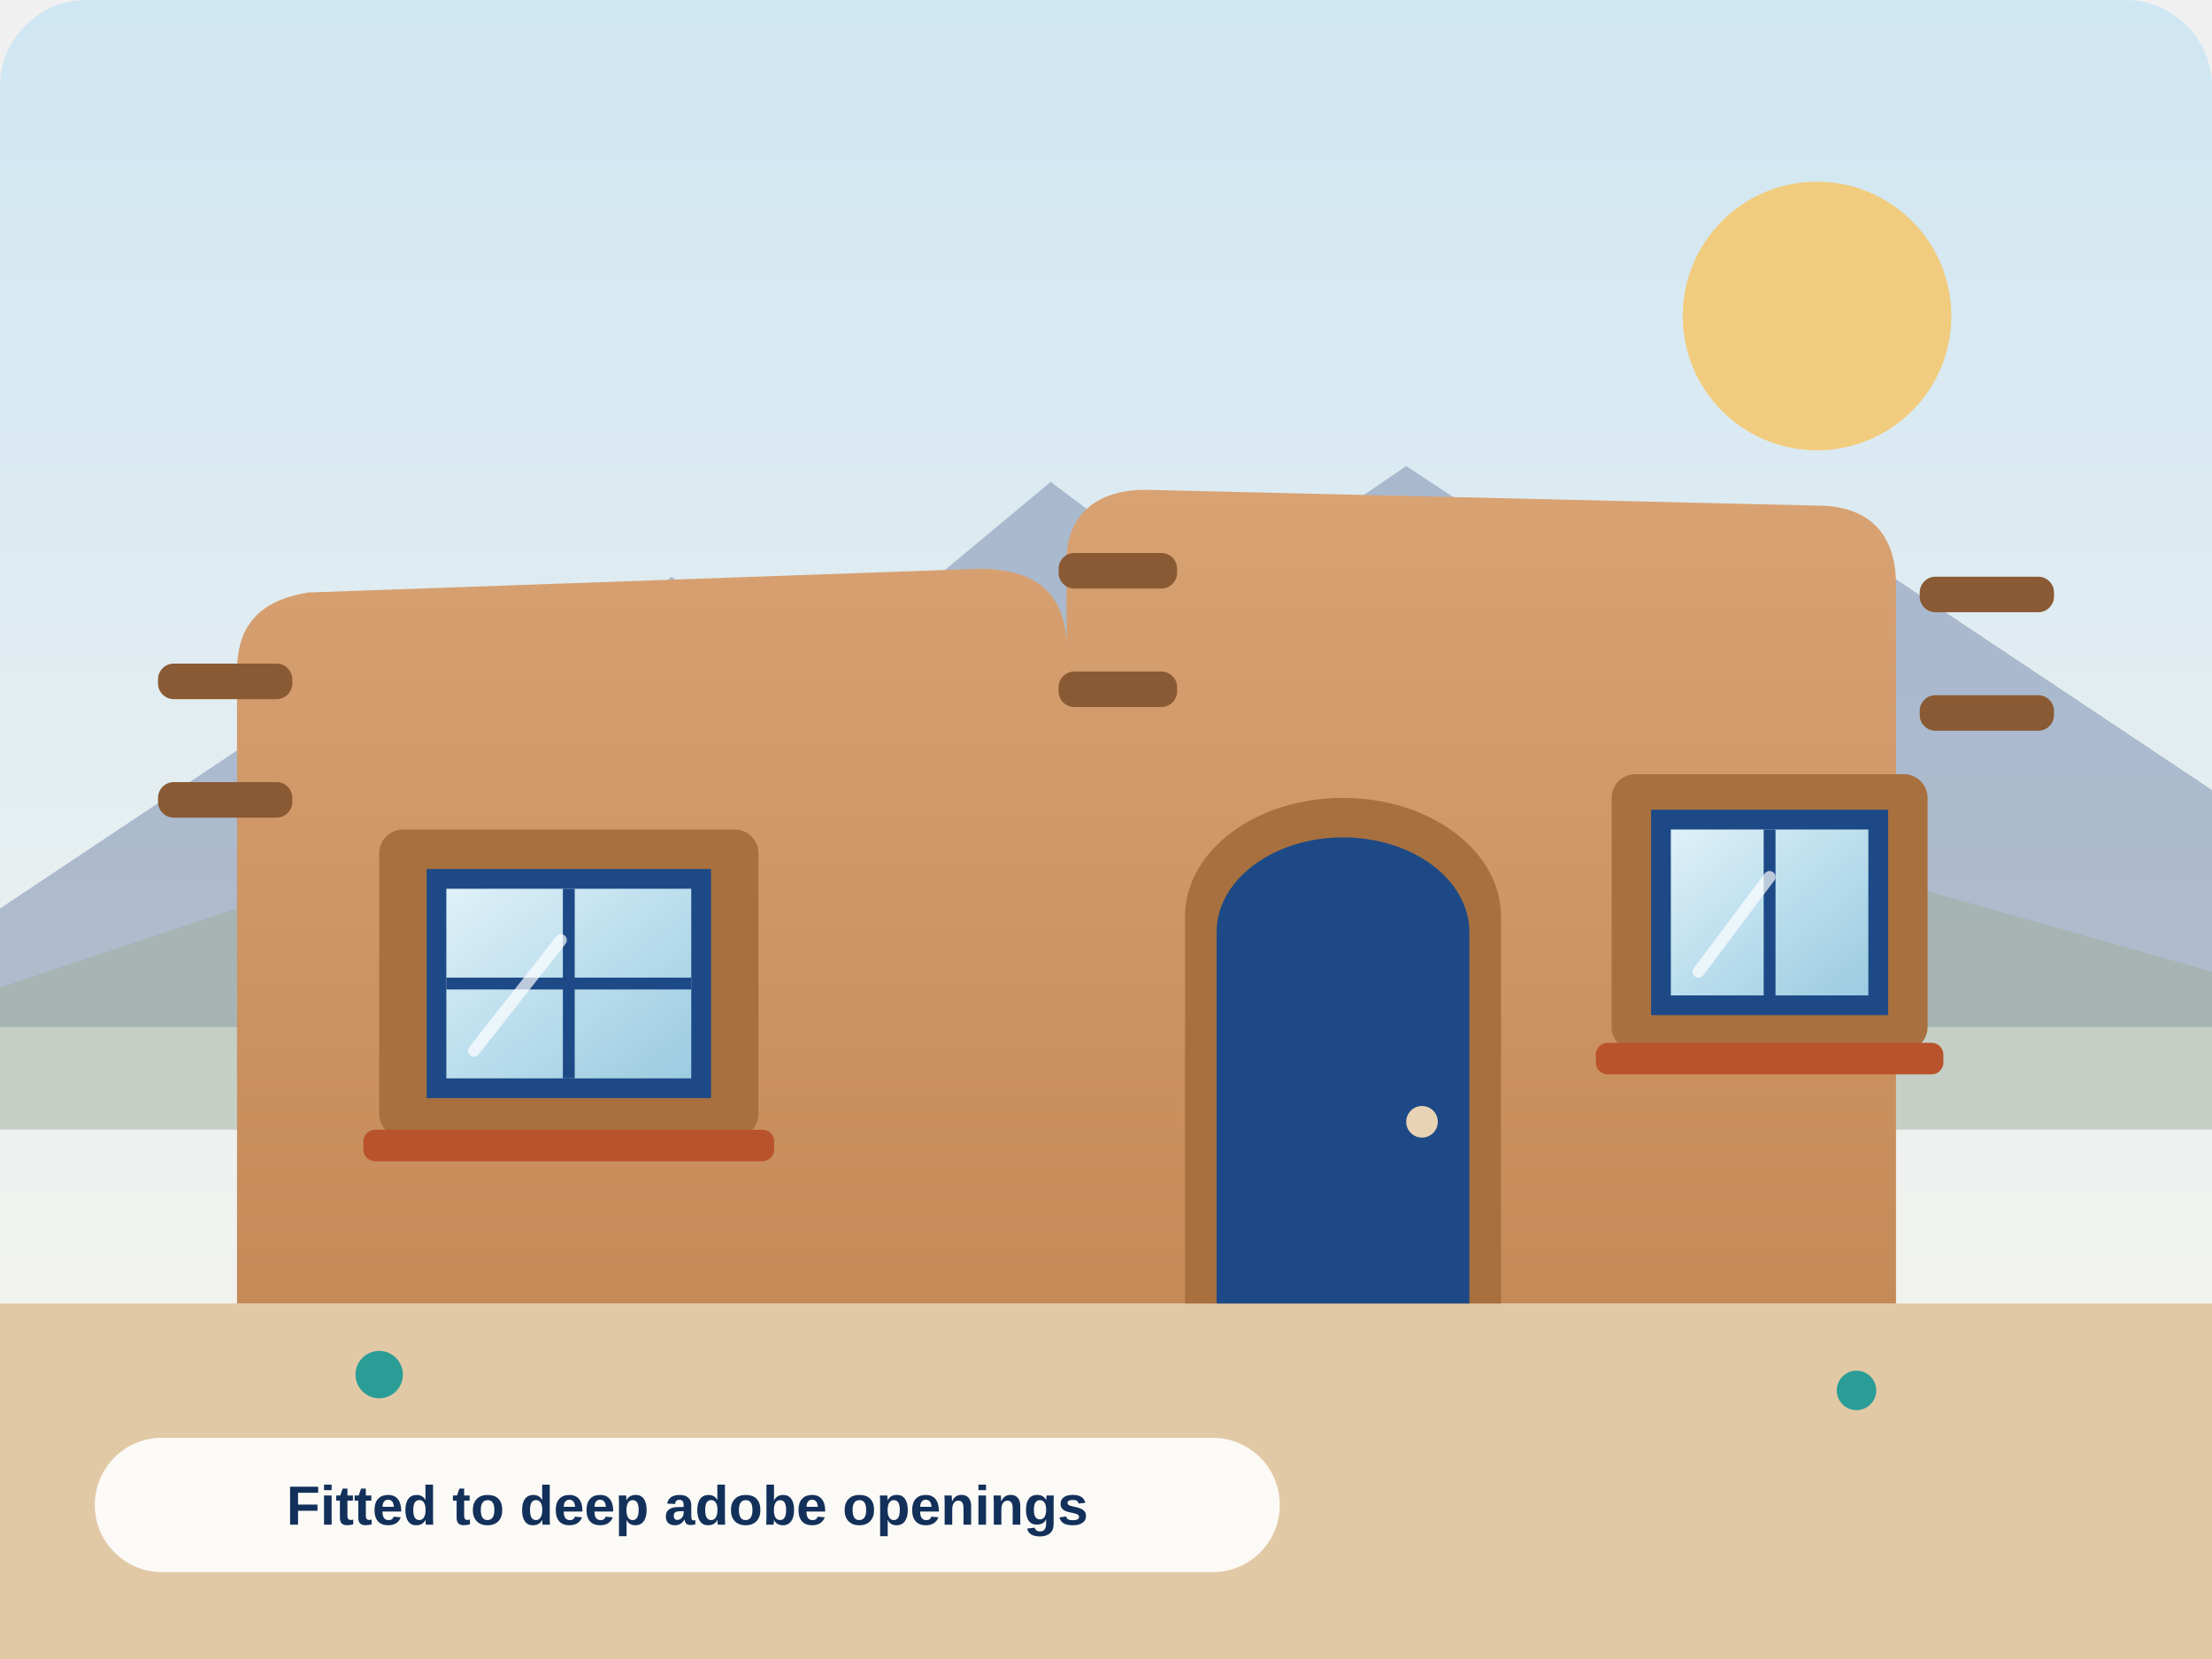
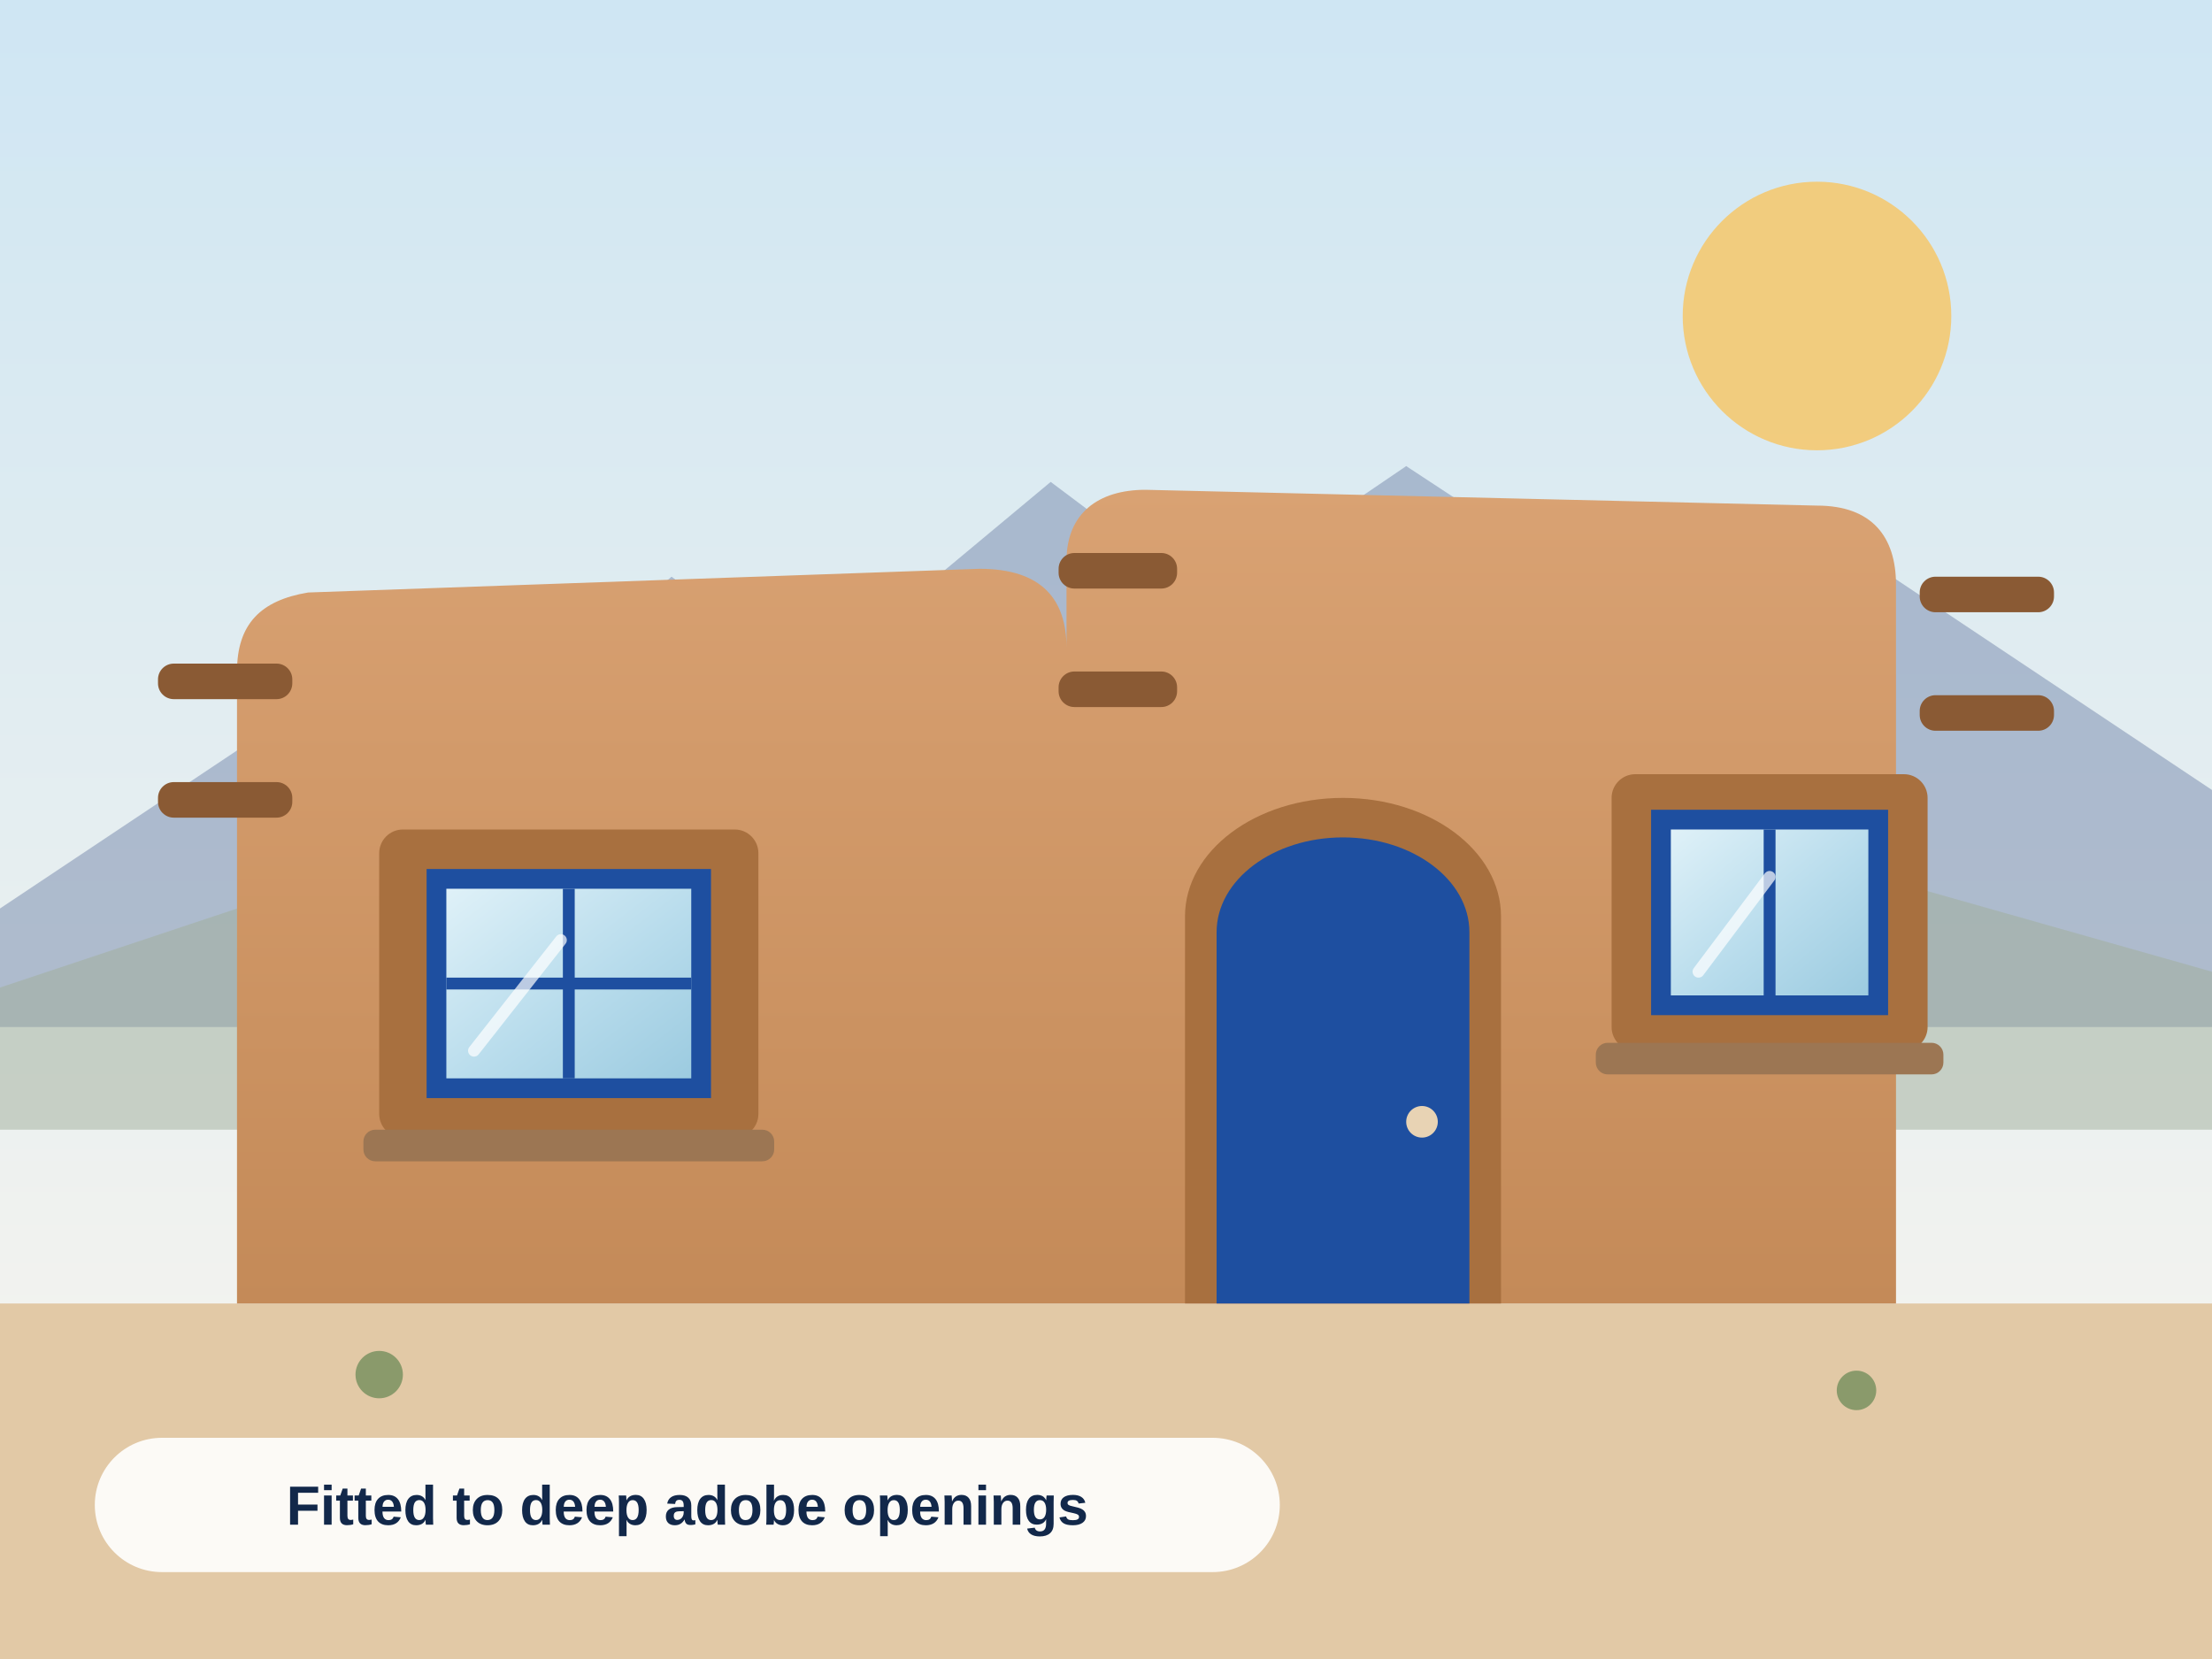
<svg xmlns="http://www.w3.org/2000/svg" viewBox="0 0 560 420">
  <defs>
    <linearGradient id="gl" x1="0" y1="0" x2="1" y2="1">
      <stop offset="0" stop-color="#dff1f8" />
      <stop offset=".55" stop-color="#b8dcec" />
      <stop offset="1" stop-color="#9ccbe0" />
    </linearGradient>
    <linearGradient id="sky" x1="0" y1="0" x2="0" y2="1">
      <stop offset="0" stop-color="#cfe6f3" />
      <stop offset="1" stop-color="#fbf6ee" />
    </linearGradient>
    <linearGradient id="wall" x1="0" y1="0" x2="0" y2="1">
      <stop offset="0" stop-color="#d9a273" />
      <stop offset="1" stop-color="#c48a58" />
    </linearGradient>
  </defs>
-   <rect width="560" height="420" rx="22" fill="url(#sky)" />
+   <rect width="560" height="420" fill="url(#sky)" />
  <circle cx="460" cy="80" r="34" fill="#f6c76a" opacity=".85" />
  <path d="M0 230l60-40 40 18 70-62 36 26 60-50 40 30 50-34 70 46 50-20 84 56v60H0z" fill="#7e8fb0" opacity=".55" />
  <path d="M0 250l90-30 70 20 110-40 90 34 80-22 120 34v40H0z" fill="#9fae9a" opacity=".5" />
  <rect x="0" y="330" width="560" height="90" rx="0" fill="#e2c9a6" />
  <path d="M60 330V170c0-12 6-18 18-20l170-6c16 0 22 8 22 20v-22c0-12 8-18 20-18l170 4c14 0 20 8 20 20v182z" fill="url(#wall)" />
  <g fill="#8a5a34">
    <rect x="40" y="168" width="34" height="9" rx="4" />
    <rect x="40" y="198" width="34" height="9" rx="4" />
    <rect x="268" y="140" width="30" height="9" rx="4" />
    <rect x="268" y="170" width="30" height="9" rx="4" />
    <rect x="486" y="146" width="34" height="9" rx="4" />
    <rect x="486" y="176" width="34" height="9" rx="4" />
  </g>
  <rect x="96" y="210" width="96" height="78" rx="6" fill="#a8703f" />
-   <rect x="108" y="220" width="72" height="58" fill="#1d4a86" />
+   <rect x="108" y="220" width="72" height="58" fill="#1e4fa0" />
  <rect x="113" y="225" width="62" height="48" fill="url(#gl)" />
-   <path d="M144 225v48M113 249h62" stroke="#1d4a86" stroke-width="3" />
-   <rect x="92" y="286" width="104" height="8" rx="3" fill="#b9532c" />
+   <path d="M144 225v48M113 249h62" stroke="#1e4fa0" stroke-width="3" />
+   <rect x="92" y="286" width="104" height="8" rx="3" fill="#9c7653" />
  <path d="M300 330V232a40 30 0 0 1 80 0v98z" fill="#a8703f" />
-   <path d="M308 330V236a32 24 0 0 1 64 0v94z" fill="#1d4a86" />
+   <path d="M308 330V236a32 24 0 0 1 64 0v94z" fill="#1e4fa0" />
  <circle cx="360" cy="284" r="4" fill="#e8d3b4" />
  <rect x="408" y="196" width="80" height="70" rx="6" fill="#a8703f" />
-   <rect x="418" y="205" width="60" height="52" fill="#1d4a86" />
+   <rect x="418" y="205" width="60" height="52" fill="#1e4fa0" />
  <rect x="423" y="210" width="50" height="42" fill="url(#gl)" />
-   <path d="M448 210v42" stroke="#1d4a86" stroke-width="3" />
-   <rect x="404" y="264" width="88" height="8" rx="3" fill="#b9532c" />
+   <path d="M448 210v42" stroke="#1e4fa0" stroke-width="3" />
+   <rect x="404" y="264" width="88" height="8" rx="3" fill="#9c7653" />
  <path d="M120 266l22-28M430 246l18-24" stroke="#fff" stroke-width="3" stroke-linecap="round" opacity=".7" />
-   <g fill="#2a9d96">
+   <g fill="#8a9a6b">
    <circle cx="96" cy="348" r="6" />
    <circle cx="470" cy="352" r="5" />
  </g>
  <rect x="24" y="364" width="300" height="34" rx="17" fill="#fff" opacity=".9" />
-   <text x="174" y="386" font-family="Arial, sans-serif" font-size="14" font-weight="700" fill="#12305a" text-anchor="middle">Fitted to deep adobe openings</text>
+   <text x="174" y="386" font-family="Arial, sans-serif" font-size="14" font-weight="700" fill="#12284a" text-anchor="middle">Fitted to deep adobe openings</text>
</svg>
